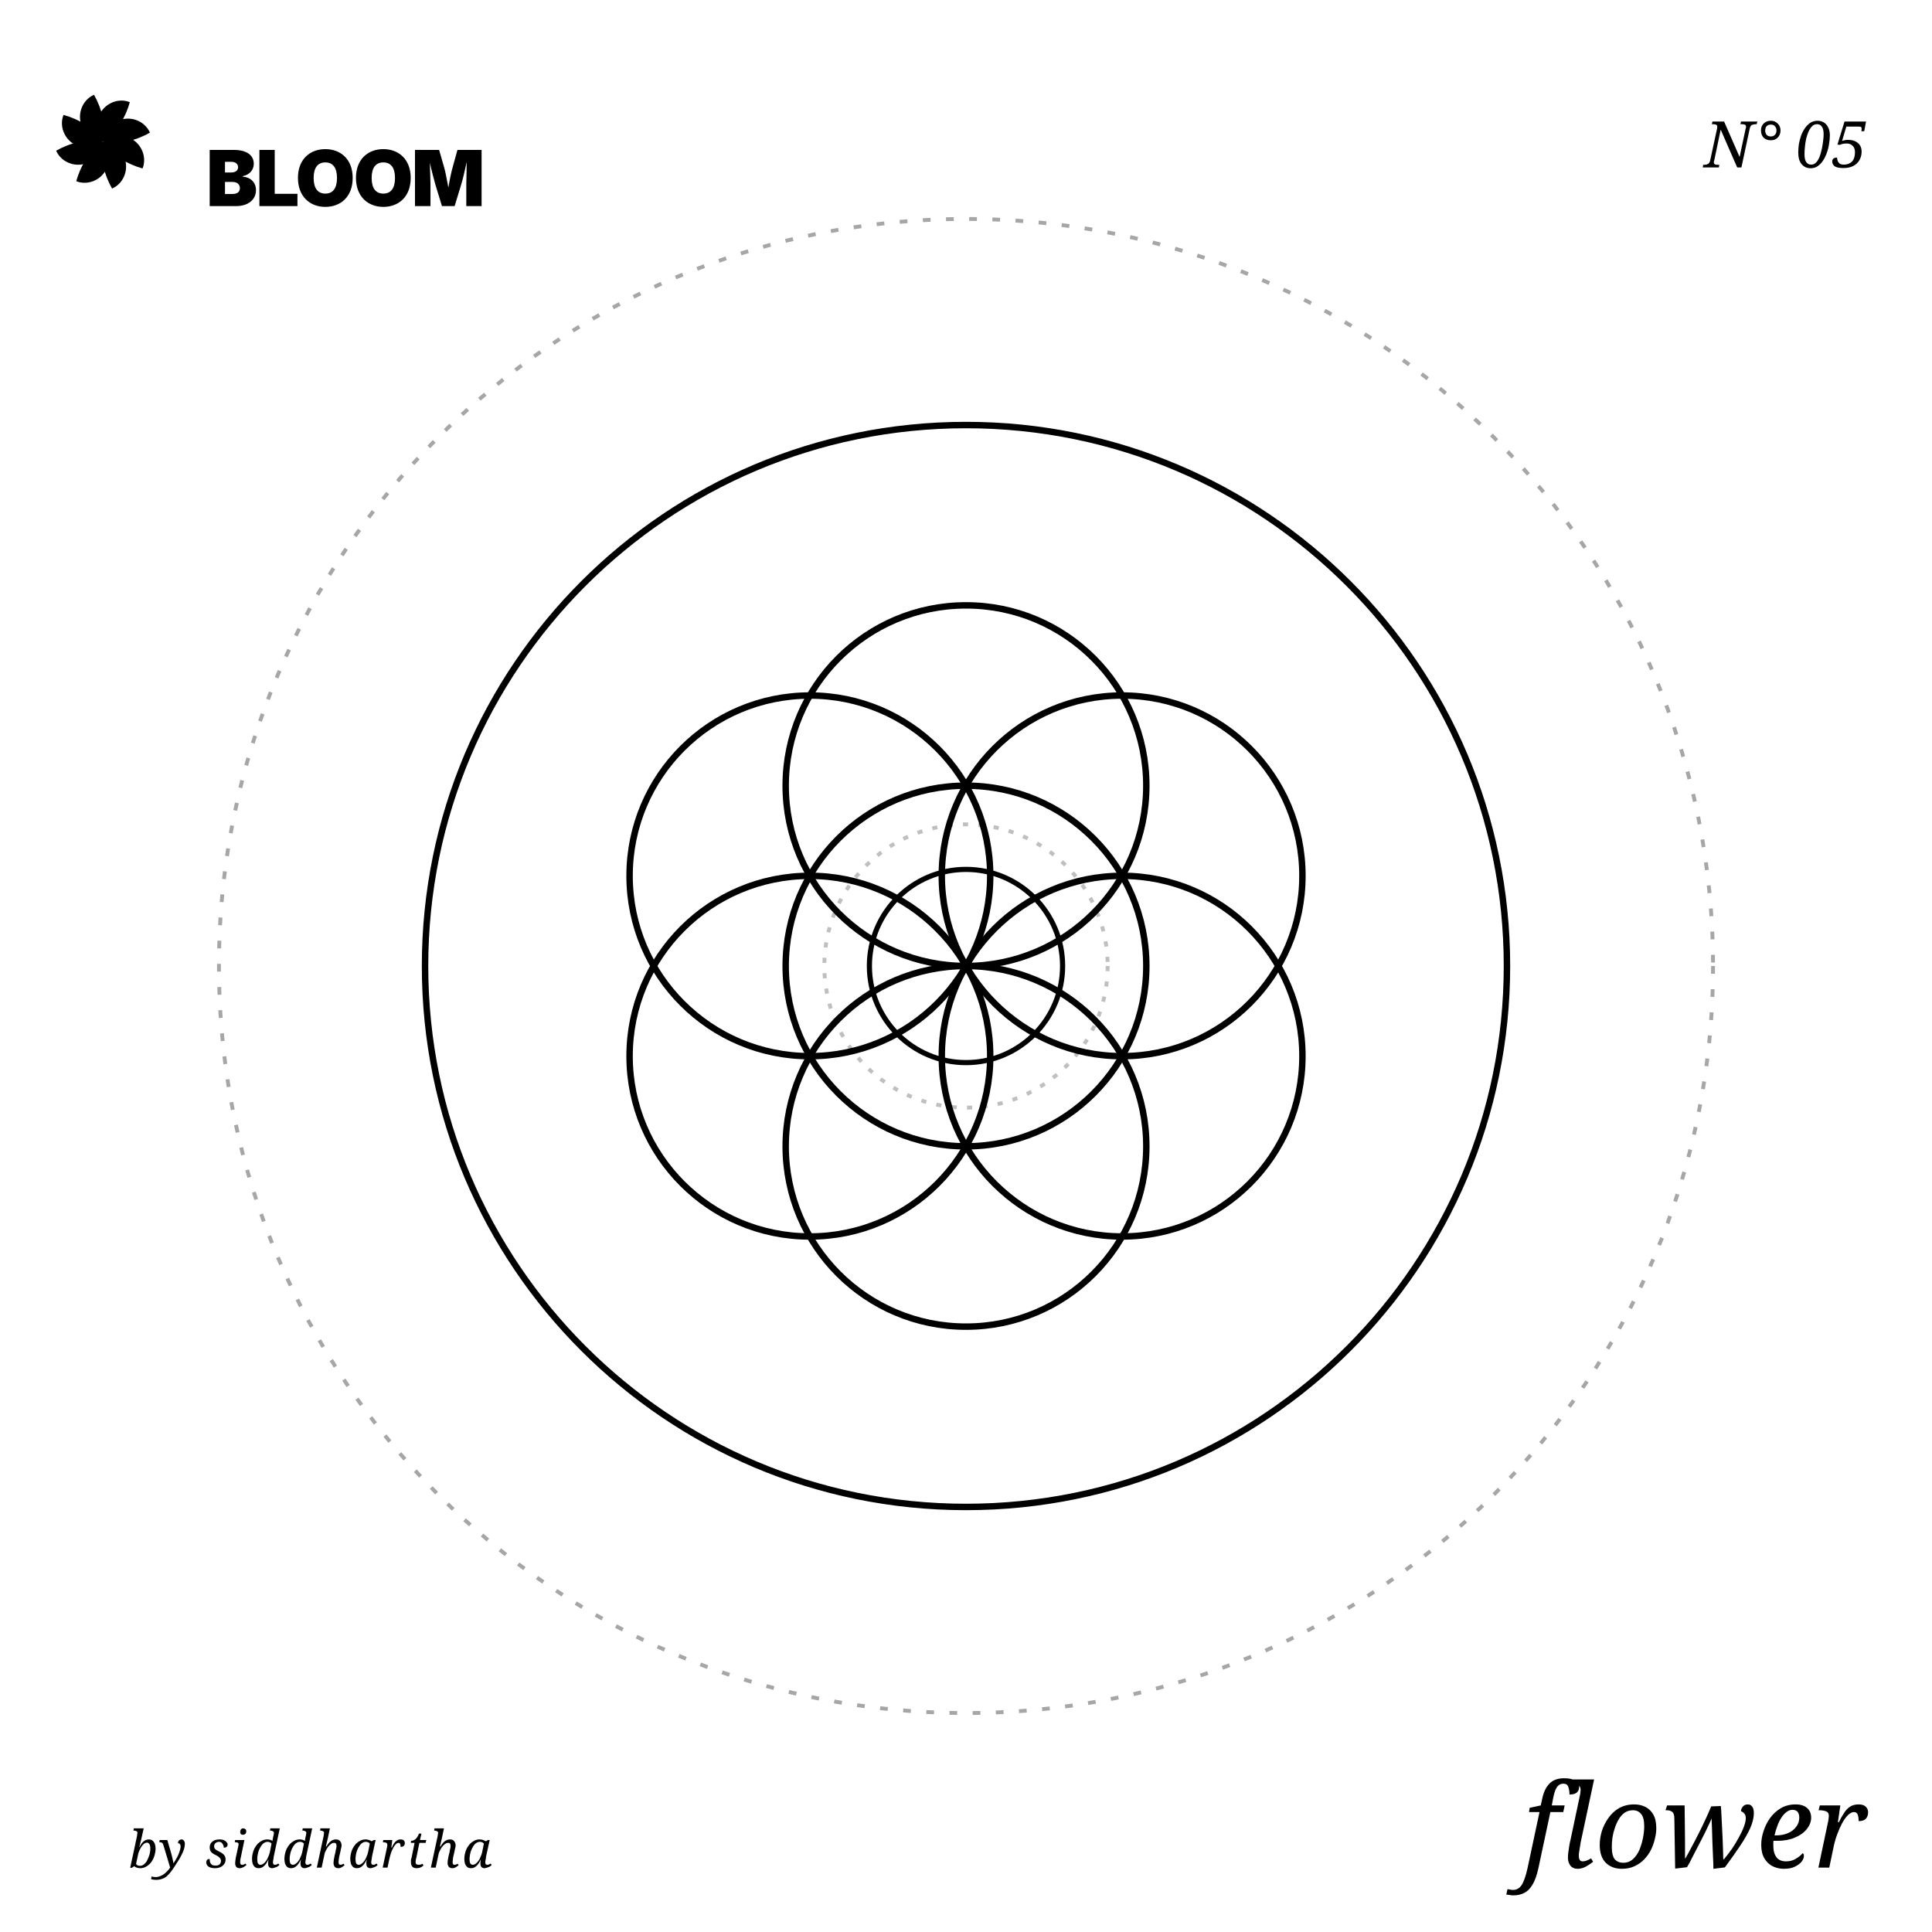
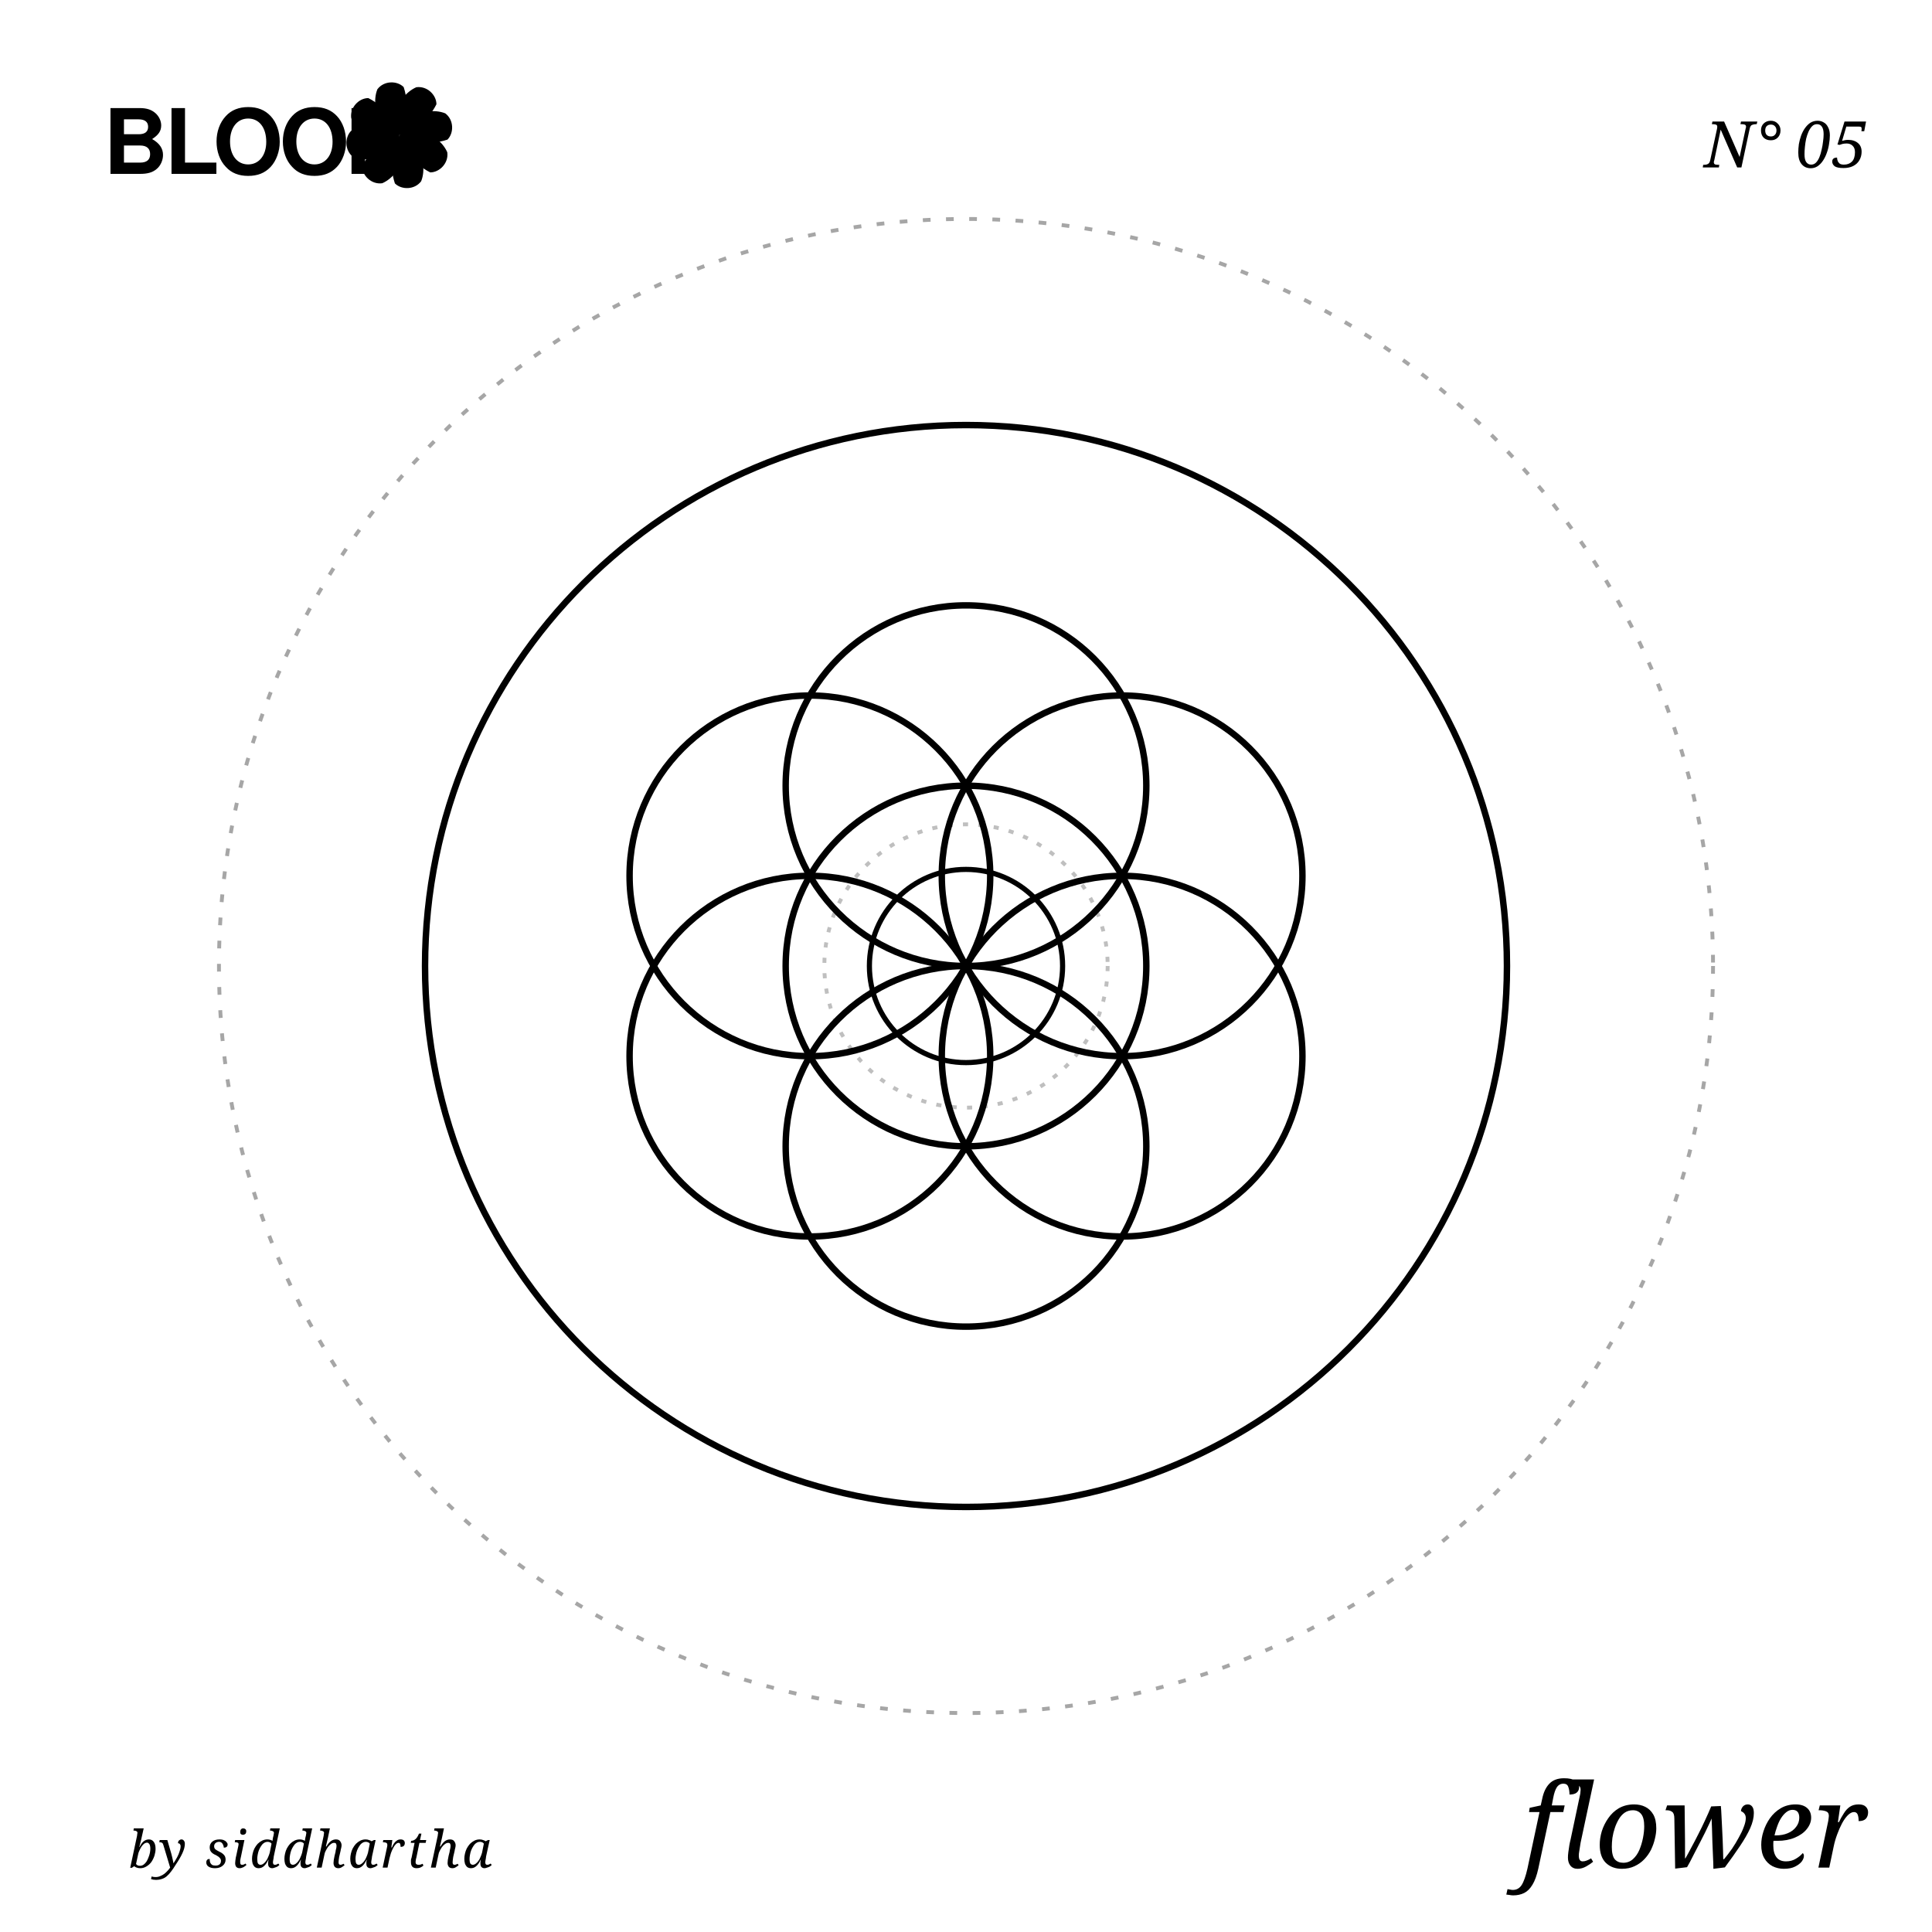
<svg xmlns="http://www.w3.org/2000/svg" viewBox="-75 -75 150 150" width="600" height="600">
  <circle r="58" fill="none" stroke="#000" stroke-width="0.3" stroke-dasharray="0.6,1.2" opacity="0.35" />
  <circle r="7.5" fill="none" stroke="#000" stroke-width="0.4" />
  <circle r="11" fill="none" stroke="#000" stroke-width="0.3" stroke-dasharray="0.4,0.8" opacity="0.25" />
  <g fill="none" stroke="#000" stroke-width="0.5">
    <circle cx="0.00" cy="0.00" r="14" />
    <circle cx="0.00" cy="-14.00" r="14" />
    <circle cx="12.12" cy="-7.00" r="14" />
    <circle cx="12.12" cy="7.00" r="14" />
    <circle cx="0.00" cy="14.00" r="14" />
    <circle cx="-12.12" cy="7.00" r="14" />
    <circle cx="-12.12" cy="-7.00" r="14" />
    <circle r="42" />
  </g>
-   <g transform="translate(-67 -62)">
-     <g transform="translate(0 -2) scale(0.07)">
-       <path d="M 0,0 C 4,-18 -2,-38 -10,-52 C -24,-46 -30,-28 -22,-14 C -14,-6 -5,-3 0,0 Z" fill="#000" stroke="none" transform="rotate(0)" />
-       <path d="M 0,0 C 4,-18 -2,-38 -10,-52 C -24,-46 -30,-28 -22,-14 C -14,-6 -5,-3 0,0 Z" fill="#000" stroke="none" transform="rotate(45)" />
-       <path d="M 0,0 C 4,-18 -2,-38 -10,-52 C -24,-46 -30,-28 -22,-14 C -14,-6 -5,-3 0,0 Z" fill="#000" stroke="none" transform="rotate(90)" />
-       <path d="M 0,0 C 4,-18 -2,-38 -10,-52 C -24,-46 -30,-28 -22,-14 C -14,-6 -5,-3 0,0 Z" fill="#000" stroke="none" transform="rotate(135)" />
-       <path d="M 0,0 C 4,-18 -2,-38 -10,-52 C -24,-46 -30,-28 -22,-14 C -14,-6 -5,-3 0,0 Z" fill="#000" stroke="none" transform="rotate(180)" />
-       <path d="M 0,0 C 4,-18 -2,-38 -10,-52 C -24,-46 -30,-28 -22,-14 C -14,-6 -5,-3 0,0 Z" fill="#000" stroke="none" transform="rotate(225)" />
-       <path d="M 0,0 C 4,-18 -2,-38 -10,-52 C -24,-46 -30,-28 -22,-14 C -14,-6 -5,-3 0,0 Z" fill="#000" stroke="none" transform="rotate(270)" />
-       <path d="M 0,0 C 4,-18 -2,-38 -10,-52 C -24,-46 -30,-28 -22,-14 C -14,-6 -5,-3 0,0 Z" fill="#000" stroke="none" transform="rotate(315)" />
+   <g transform="translate(-67 -64)">
+     <text x="0" y="2.5" font-family="Helvetica Neue, Helvetica, Inter, Arial Black, sans-serif" font-weight="900" font-stretch="condensed" font-size="7" letter-spacing="-0.3" fill="#000">BLOOM</text>
+     <g transform="translate(23 -0.5) scale(0.085)">
+       <path d="M 0,0 C 4,-14 10,-26 4,-44 C -2,-50 -14,-50 -20,-42 C -24,-32 -22,-18 -14,-10 C -8,-5 -2,-2 0,0 Z" fill="#000" stroke="none" transform="rotate(0)" />
+       <path d="M 0,0 C 4,-14 10,-26 4,-44 C -2,-50 -14,-50 -20,-42 C -24,-32 -22,-18 -14,-10 C -8,-5 -2,-2 0,0 Z" fill="#000" stroke="none" transform="rotate(45)" />
+       <path d="M 0,0 C 4,-14 10,-26 4,-44 C -2,-50 -14,-50 -20,-42 C -24,-32 -22,-18 -14,-10 C -8,-5 -2,-2 0,0 Z" fill="#000" stroke="none" transform="rotate(90)" />
+       <path d="M 0,0 C 4,-14 10,-26 4,-44 C -2,-50 -14,-50 -20,-42 C -24,-32 -22,-18 -14,-10 C -8,-5 -2,-2 0,0 Z" fill="#000" stroke="none" transform="rotate(135)" />
+       <path d="M 0,0 C 4,-14 10,-26 4,-44 C -2,-50 -14,-50 -20,-42 C -24,-32 -22,-18 -14,-10 C -8,-5 -2,-2 0,0 Z" fill="#000" stroke="none" transform="rotate(180)" />
+       <path d="M 0,0 C 4,-14 10,-26 4,-44 C -2,-50 -14,-50 -20,-42 C -24,-32 -22,-18 -14,-10 C -8,-5 -2,-2 0,0 Z" fill="#000" stroke="none" transform="rotate(225)" />
+       <path d="M 0,0 C 4,-14 10,-26 4,-44 C -2,-50 -14,-50 -20,-42 C -24,-32 -22,-18 -14,-10 C -8,-5 -2,-2 0,0 Z" fill="#000" stroke="none" transform="rotate(270)" />
+       <path d="M 0,0 C 4,-14 10,-26 4,-44 C -2,-50 -14,-50 -20,-42 C -24,-32 -22,-18 -14,-10 C -8,-5 -2,-2 0,0 Z" fill="#000" stroke="none" transform="rotate(315)" />
    </g>
-     <text x="8" y="3" font-family="Avenir Next Rounded Bold, Helvetica Rounded, SF Pro Rounded, Inter, sans-serif" font-weight="900" font-size="6" letter-spacing="-0.15" fill="#000">BLOOM</text>
  </g>
  <text x="70" y="-62" text-anchor="end" font-family="EB Garamond, Georgia, serif" font-style="italic" font-size="5" fill="#000">N° 05</text>
  <text x="-65" y="70" font-family="EB Garamond, Georgia, serif" font-style="italic" font-size="4" letter-spacing="0.05em" fill="#000">by siddhartha</text>
  <text x="70" y="70" text-anchor="end" font-family="EB Garamond, Georgia, serif" font-style="italic" font-size="9" fill="#000">flower</text>
</svg>
